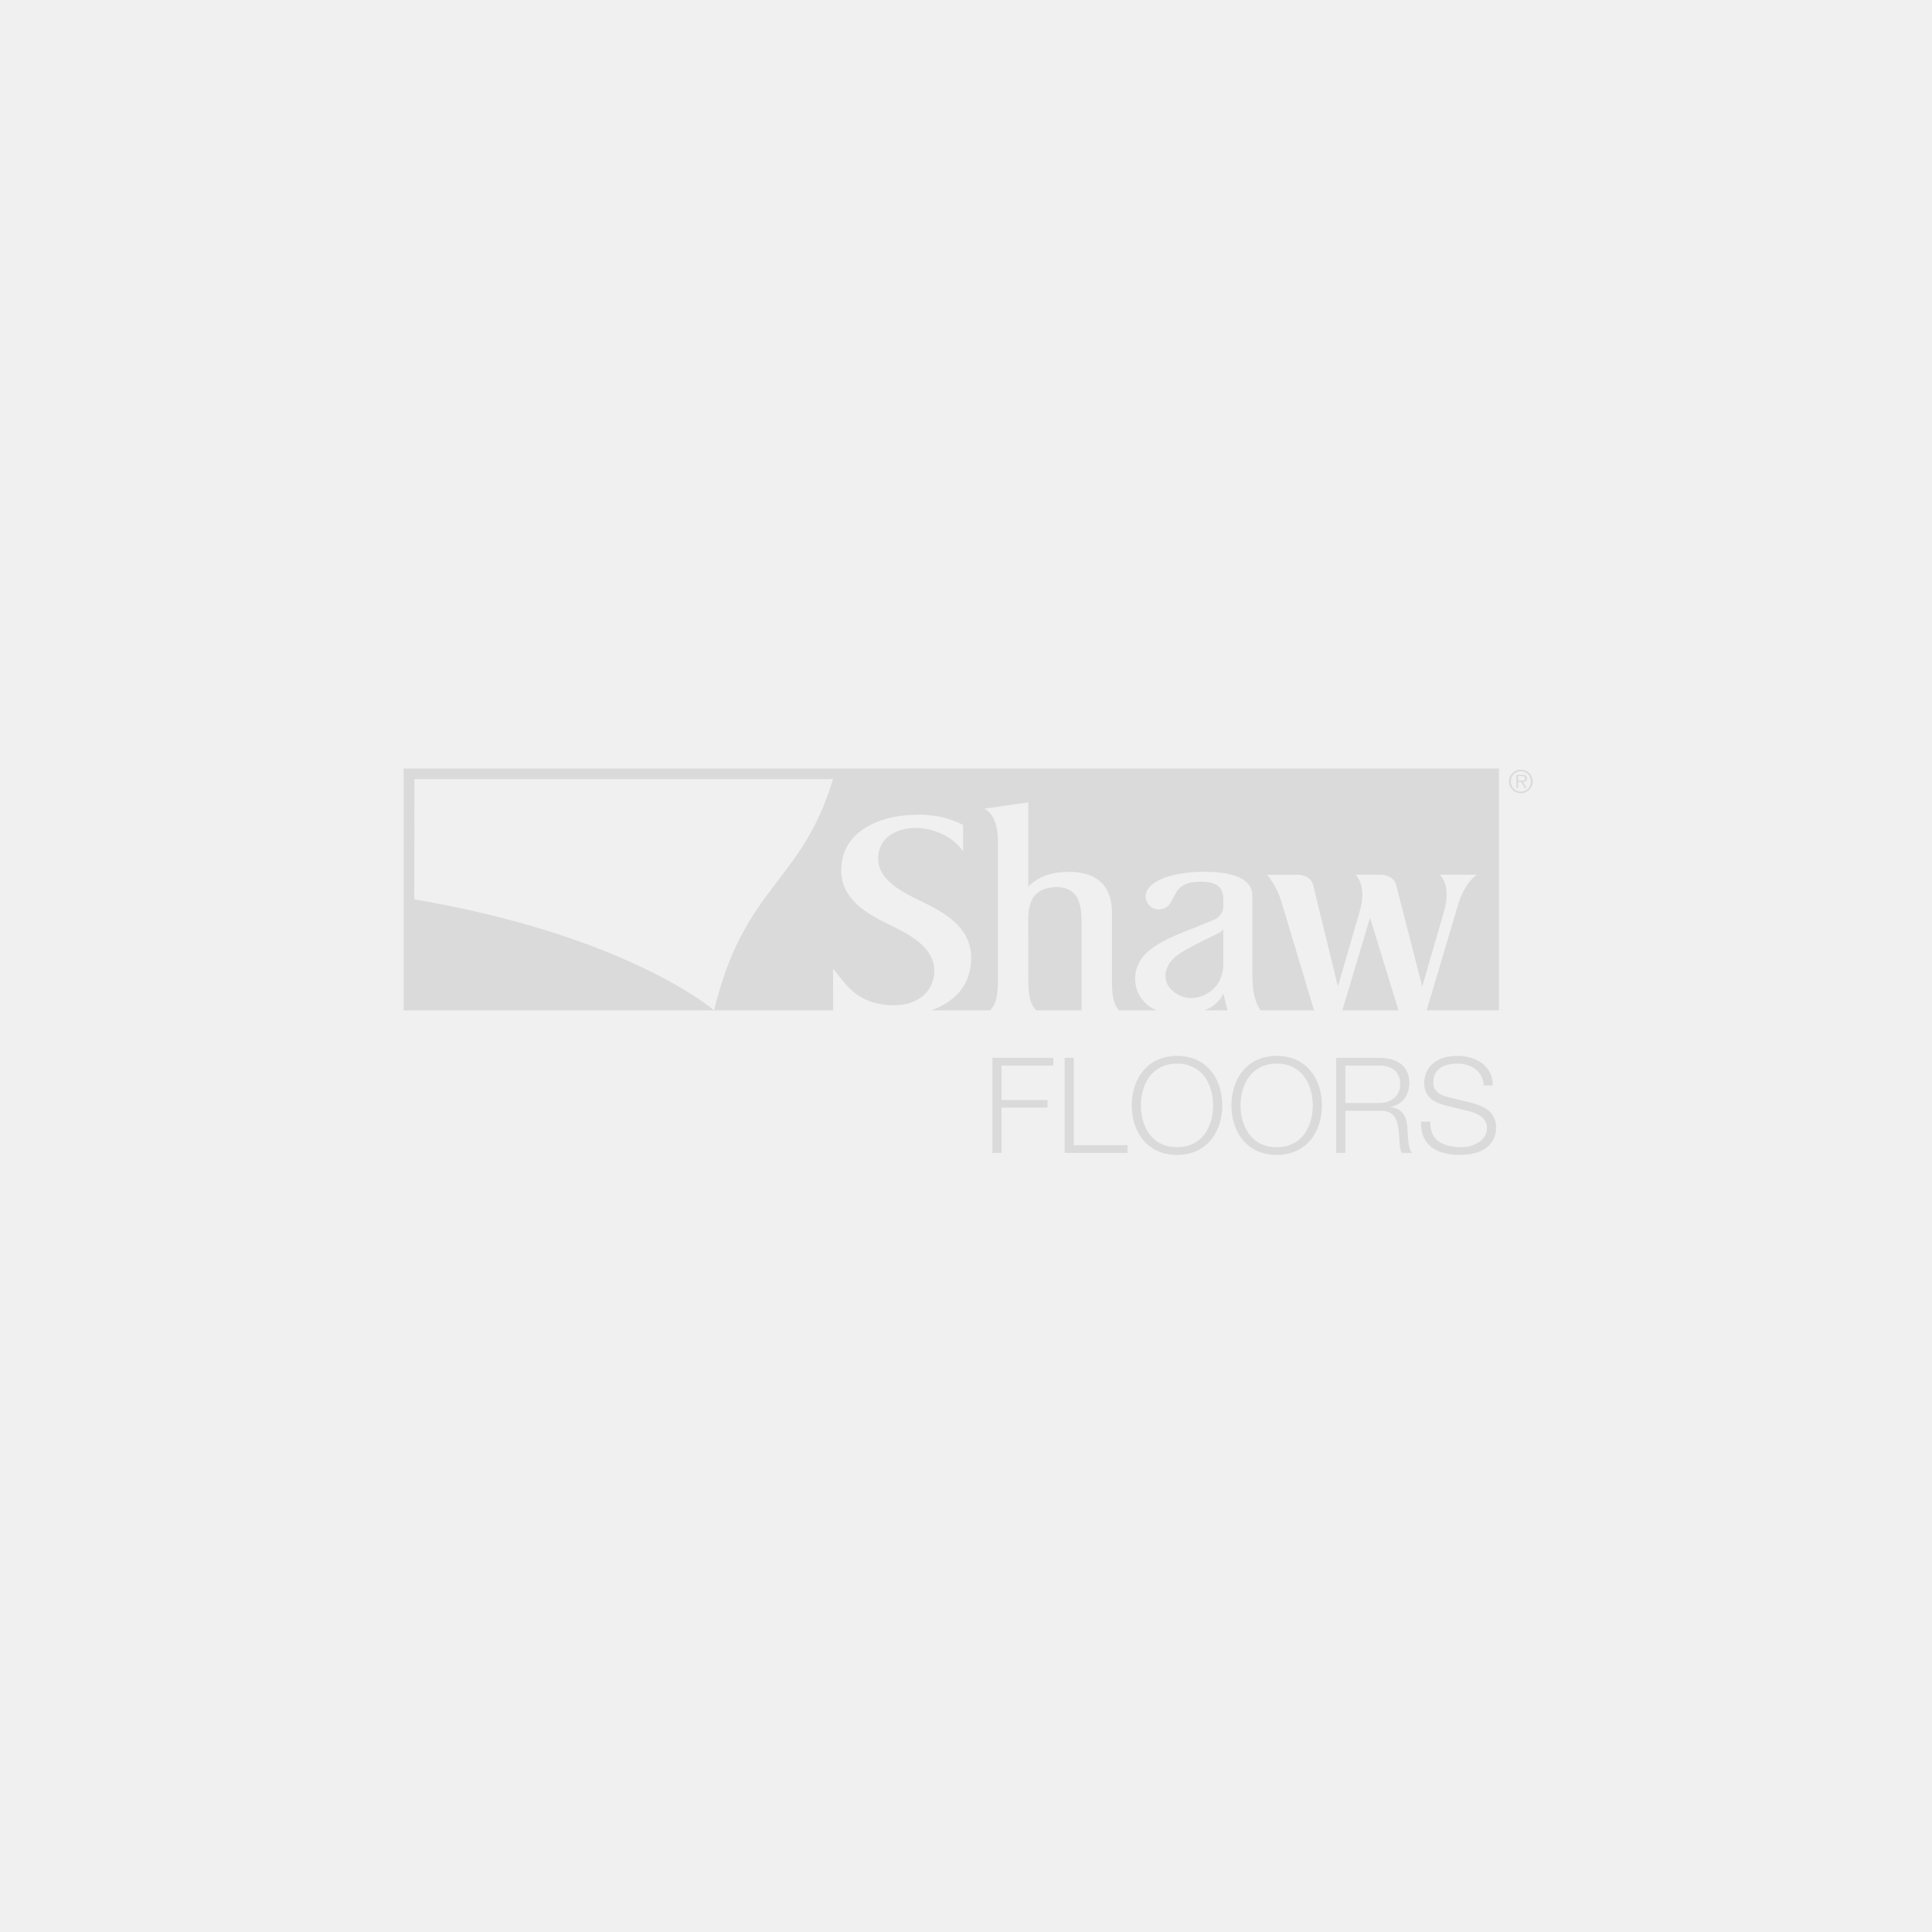
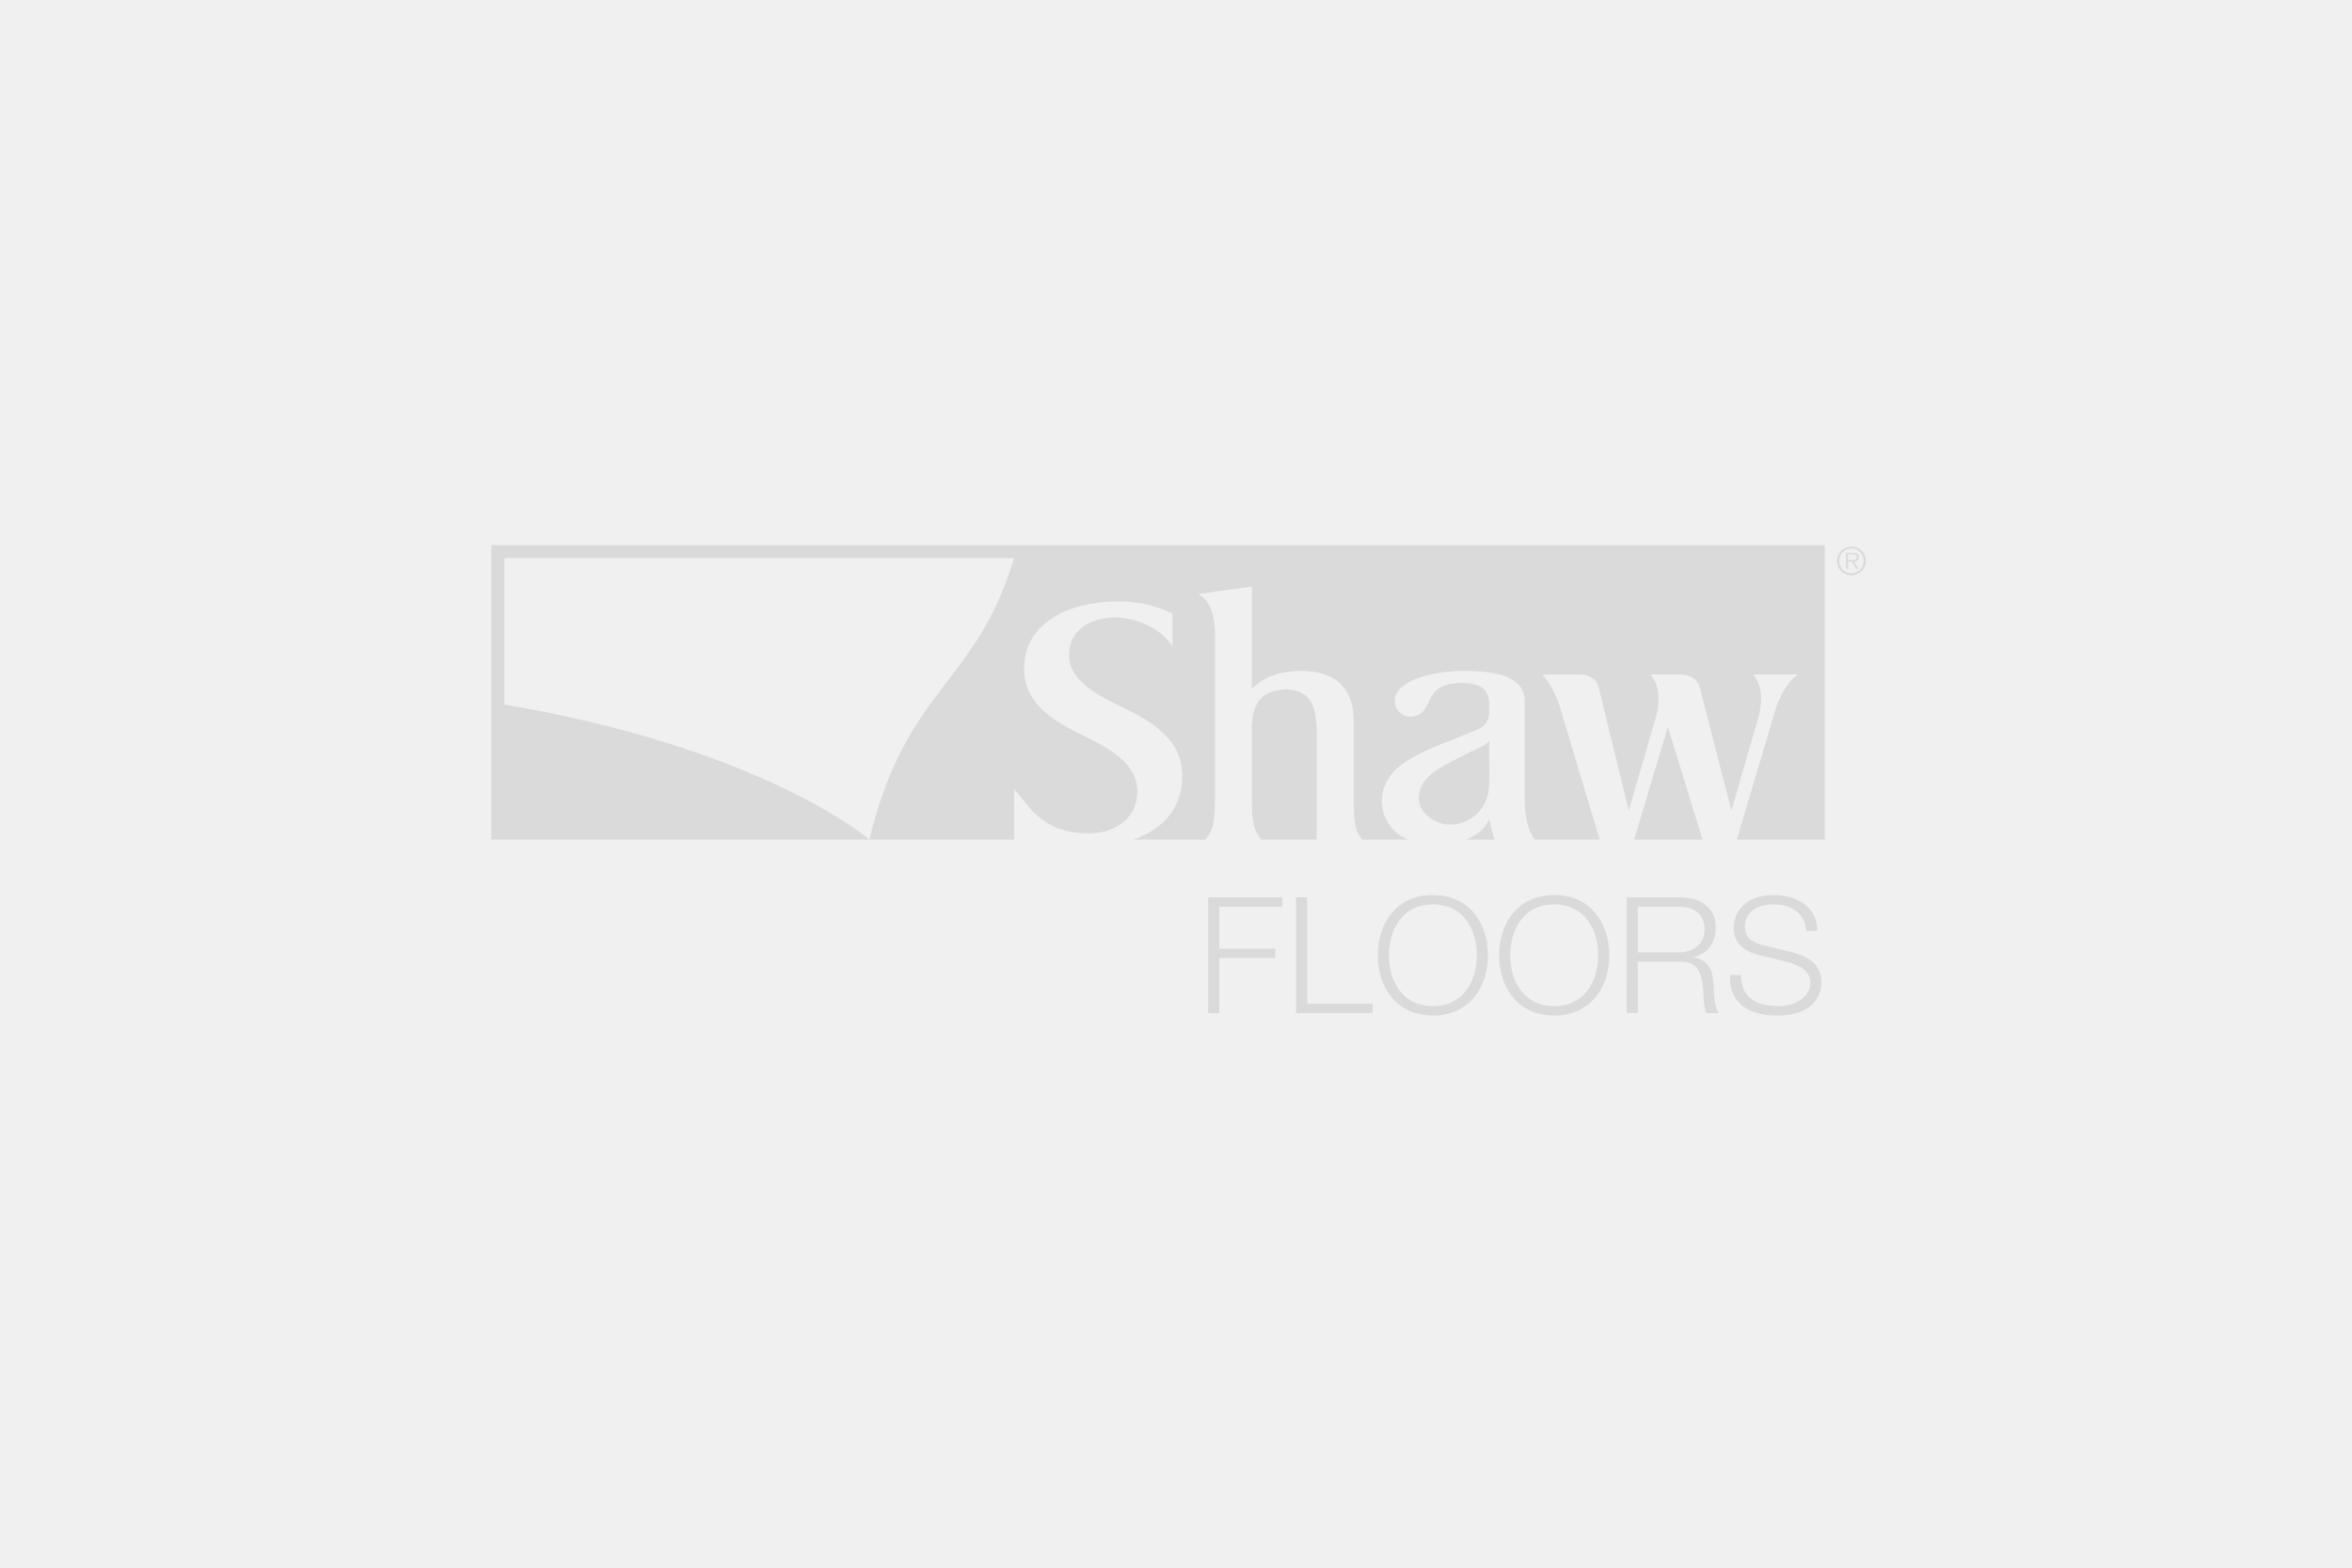
- <svg xmlns="http://www.w3.org/2000/svg" width="450px" height="450px" viewBox="0 0 450 450" version="1.1">
+ <svg xmlns="http://www.w3.org/2000/svg" width="450px" height="300px" viewBox="0 0 450 300" version="1.1">
  <defs />
  <g id="shaw-logo" stroke="none" stroke-width="1" fill="none" fill-rule="evenodd">
-     <g id="shaw" transform="translate(94, 179)" fill="#DADADA" fill-rule="nonzero">
+     <g id="shaw" transform="translate(94, 104.3333)" fill="#DADADA" fill-rule="nonzero">
      <path d="M190.942,45.405 C190.857,52.699 184.364,53.414 184.364,53.414 C183.304,53.54 182.375,53.42 181.58,53.183 C179.792,52.588 178.765,51.461 178.765,51.461 C177.257,49.829 177.125,48.002 177.961,46.104 C178.004,46.034 178.073,45.89 178.073,45.89 C178.935,44.299 180.623,43.046 182.588,42.018 C183.844,41.309 185.324,40.531 187.053,39.686 C187.053,39.686 188.676,38.961 189.98,38.255 C190.362,38.046 190.694,37.786 190.933,37.392 L190.942,45.405 Z M186.534,56.331 L191.927,56.331 C191.406,54.483 191.058,52.904 190.956,52.397 C190.083,54.428 188.312,55.615 186.534,56.331 Z M218.662,56.331 L231.744,56.334 L225.103,34.75 L218.662,56.331 Z M151.907,27.588 C148.27,27.864 145.501,29.191 145.501,35.097 L145.518,48.685 C145.518,51.102 145.518,53.853 146.746,55.546 L147.313,56.331 L157.915,56.331 L157.915,35.904 C157.915,30.908 156.883,27.65 151.907,27.588 Z M0,0 L0,56.331 L72.328,56.331 C72.328,56.331 72.132,56.167 72.045,56.098 C69.478,54.008 48.982,38.39 2.5,30.479 C2.5,27.618 2.515,2.47 2.515,2.47 C4.713,2.47 74.409,2.47 100.031,2.47 C92.618,26.979 79.441,26.998 72.327,56.331 L100.057,56.331 L100.041,46.643 L101.364,48.286 C103.576,51.044 106.591,55.15 114.252,55.15 C119.922,55.15 123.609,51.8 123.609,47.121 C123.609,42.045 118.752,39.087 113.591,36.593 C107.868,33.826 101.94,30.51 101.94,23.659 C101.94,19.605 103.729,16.618 106.46,14.581 C107.95,13.439 109.765,12.536 111.866,11.873 C114.485,11.08 117.554,10.706 121.012,10.754 C122.076,10.81 123.33,10.954 124.649,11.172 C126.7,11.578 128.612,12.25 130.318,13.125 L130.318,19.302 C126.268,13.562 119.118,13.826 119.118,13.826 C116.557,13.826 110.541,15.014 110.541,21.057 C110.541,25.513 115.156,28.339 120.055,30.672 C125.746,33.374 132.211,36.851 132.211,44.11 C132.211,50.123 128.779,54.234 122.892,56.331 L136.637,56.331 L137.208,55.546 C138.436,53.853 138.436,51.102 138.436,48.685 L138.436,16.564 C138.436,16.564 138.594,10.924 135.234,9.354 L145.517,7.893 C145.517,7.893 145.517,27.221 145.517,27.531 C147.071,25.845 149.944,24.07 155.01,24.07 C161.539,24.07 164.994,27.356 164.994,33.571 L164.994,48.685 C164.994,51.111 164.994,53.874 166.095,55.585 L166.571,56.331 L175.449,56.331 C175.294,56.276 175.124,56.215 174.978,56.145 C172.271,54.882 170.387,52.143 170.387,48.983 C170.387,48.114 170.531,47.264 170.793,46.471 C170.995,45.878 171.265,45.306 171.594,44.76 C173.857,40.67 181.439,38.265 185.881,36.414 C186.885,36.023 187.959,35.575 188.713,35.255 L188.713,35.253 C189.983,34.715 190.866,33.643 190.936,32.207 C190.936,31.716 190.936,30.174 190.936,30.134 C190.802,26.078 186.669,26.402 185.158,26.375 C182.544,26.439 181.18,27.26 180.309,28.315 C178.95,30.179 178.869,32.599 176.042,32.82 C176.005,32.83 175.974,32.833 175.939,32.833 C174.238,32.833 172.851,31.47 172.851,29.78 C172.851,29.243 172.985,28.74 173.234,28.307 C175.138,25.174 181.326,24.053 186.462,24.053 C192.148,24.053 197.699,25.167 197.699,29.704 L197.699,45.067 C197.699,49.032 197.466,53.228 199.599,56.33 L212.063,56.33 L204.54,31.258 C203.287,27.029 201.096,24.751 201.096,24.751 C201.096,24.751 208.264,24.732 208.524,24.745 C211.46,24.997 211.832,27.054 211.832,27.054 L217.626,50.782 L222.657,33.429 C224.551,27.14 221.738,24.736 221.738,24.736 L227.666,24.736 C230.787,24.908 231.175,27.076 231.175,27.076 L237.264,50.783 L242.295,33.43 C244.182,27.141 241.373,24.737 241.373,24.737 L249.972,24.737 C246.788,27.015 245.53,31.996 245.53,31.996 L238.296,56.334 L255.134,56.334 L255.134,0.008 L0,0 Z M260.237,5.751 C261.765,5.751 263,4.521 263,3.002 C263,1.497 261.763,0.268 260.237,0.268 C258.701,0.268 257.46,1.497 257.46,3.002 C257.46,4.521 258.701,5.751 260.237,5.751 Z M260.237,5.39 C258.884,5.39 257.897,4.349 257.897,3.003 C257.897,1.672 258.884,0.63 260.237,0.63 C261.582,0.63 262.562,1.672 262.562,3.003 C262.562,4.349 261.582,5.39 260.237,5.39 Z M260.684,3.125 C261.232,3.111 261.656,2.886 261.656,2.286 C261.656,1.779 261.377,1.476 260.559,1.476 L259.206,1.476 L259.206,4.536 L259.587,4.536 L259.587,3.125 L260.282,3.125 L261.165,4.536 L261.618,4.536 L260.684,3.125 Z M259.587,2.829 L259.587,1.744 L260.471,1.744 C260.851,1.744 261.246,1.802 261.246,2.28 C261.246,2.902 260.603,2.829 260.164,2.829 L259.587,2.829 Z M137.148,89.535 L139.278,89.535 L139.278,78.995 L149.992,78.995 L149.992,77.197 L139.278,77.197 L139.278,69.199 L151.34,69.199 L151.34,67.401 L137.147,67.401 L137.147,89.535 L137.148,89.535 Z M153.972,89.535 L168.633,89.535 L168.633,87.737 L156.101,87.737 L156.101,67.401 L153.972,67.401 L153.972,89.535 Z M169.604,78.468 C169.604,84.514 173.113,90 180.162,90 C187.181,90 190.689,84.514 190.689,78.468 C190.689,72.423 187.181,66.936 180.162,66.936 C173.113,66.936 169.604,72.423 169.604,78.468 Z M171.736,78.468 C171.736,73.632 174.242,68.734 180.162,68.734 C186.053,68.734 188.559,73.633 188.559,78.468 C188.559,83.305 186.053,88.202 180.162,88.202 C174.241,88.202 171.736,83.305 171.736,78.468 Z M192.82,78.468 C192.82,84.514 196.328,90 203.377,90 C210.395,90 213.904,84.514 213.904,78.468 C213.904,72.423 210.395,66.936 203.377,66.936 C196.329,66.936 192.82,72.423 192.82,78.468 Z M194.951,78.468 C194.951,73.632 197.456,68.734 203.377,68.734 C209.269,68.734 211.774,73.633 211.774,78.468 C211.774,83.305 209.269,88.202 203.377,88.202 C197.457,88.202 194.951,83.305 194.951,78.468 Z M217.226,89.535 L219.357,89.535 L219.357,79.707 L227.439,79.707 C231.481,79.552 231.731,82.994 231.919,86.094 C231.983,87.024 231.983,88.667 232.515,89.535 L234.864,89.535 C233.924,88.419 233.924,85.381 233.83,83.862 C233.674,81.228 232.827,79.243 229.914,78.87 L229.914,78.809 C232.797,78.25 234.269,75.956 234.269,73.166 C234.269,69.168 231.166,67.401 227.47,67.401 L217.225,67.401 L217.226,89.535 Z M219.357,69.199 L227.314,69.199 C230.51,69.199 232.139,70.904 232.139,73.6 C232.139,76.297 229.914,77.909 227.314,77.909 L219.357,77.909 L219.357,69.199 Z M236.996,82.25 C236.745,87.644 240.629,90 245.925,90 C253.852,90 254.477,85.196 254.477,83.676 C254.477,80.048 251.845,78.684 248.681,77.847 L243.23,76.514 C241.412,76.08 239.846,75.212 239.846,73.135 C239.846,69.849 242.54,68.733 245.454,68.733 C248.618,68.733 251.437,70.438 251.563,73.817 L253.694,73.817 C253.724,69.291 249.841,66.935 245.423,66.935 C239.126,66.935 237.716,70.996 237.716,73.165 C237.716,76.606 240.129,77.846 242.76,78.497 L247.742,79.706 C249.809,80.202 252.347,81.193 252.347,83.706 C252.347,86.93 248.775,88.201 246.425,88.201 C242.353,88.201 239.032,86.805 239.126,82.249 L236.996,82.249 L236.996,82.25 Z" id="Shape" />
    </g>
-     <rect id="Rectangle" fill-opacity="0" fill="#FFFFFF" x="0" y="0" width="450" height="450" />
+     <rect id="Rectangle" fill-opacity="0" fill="#FFFFFF" x="0" y="0" width="450" height="300" />
  </g>
</svg>
